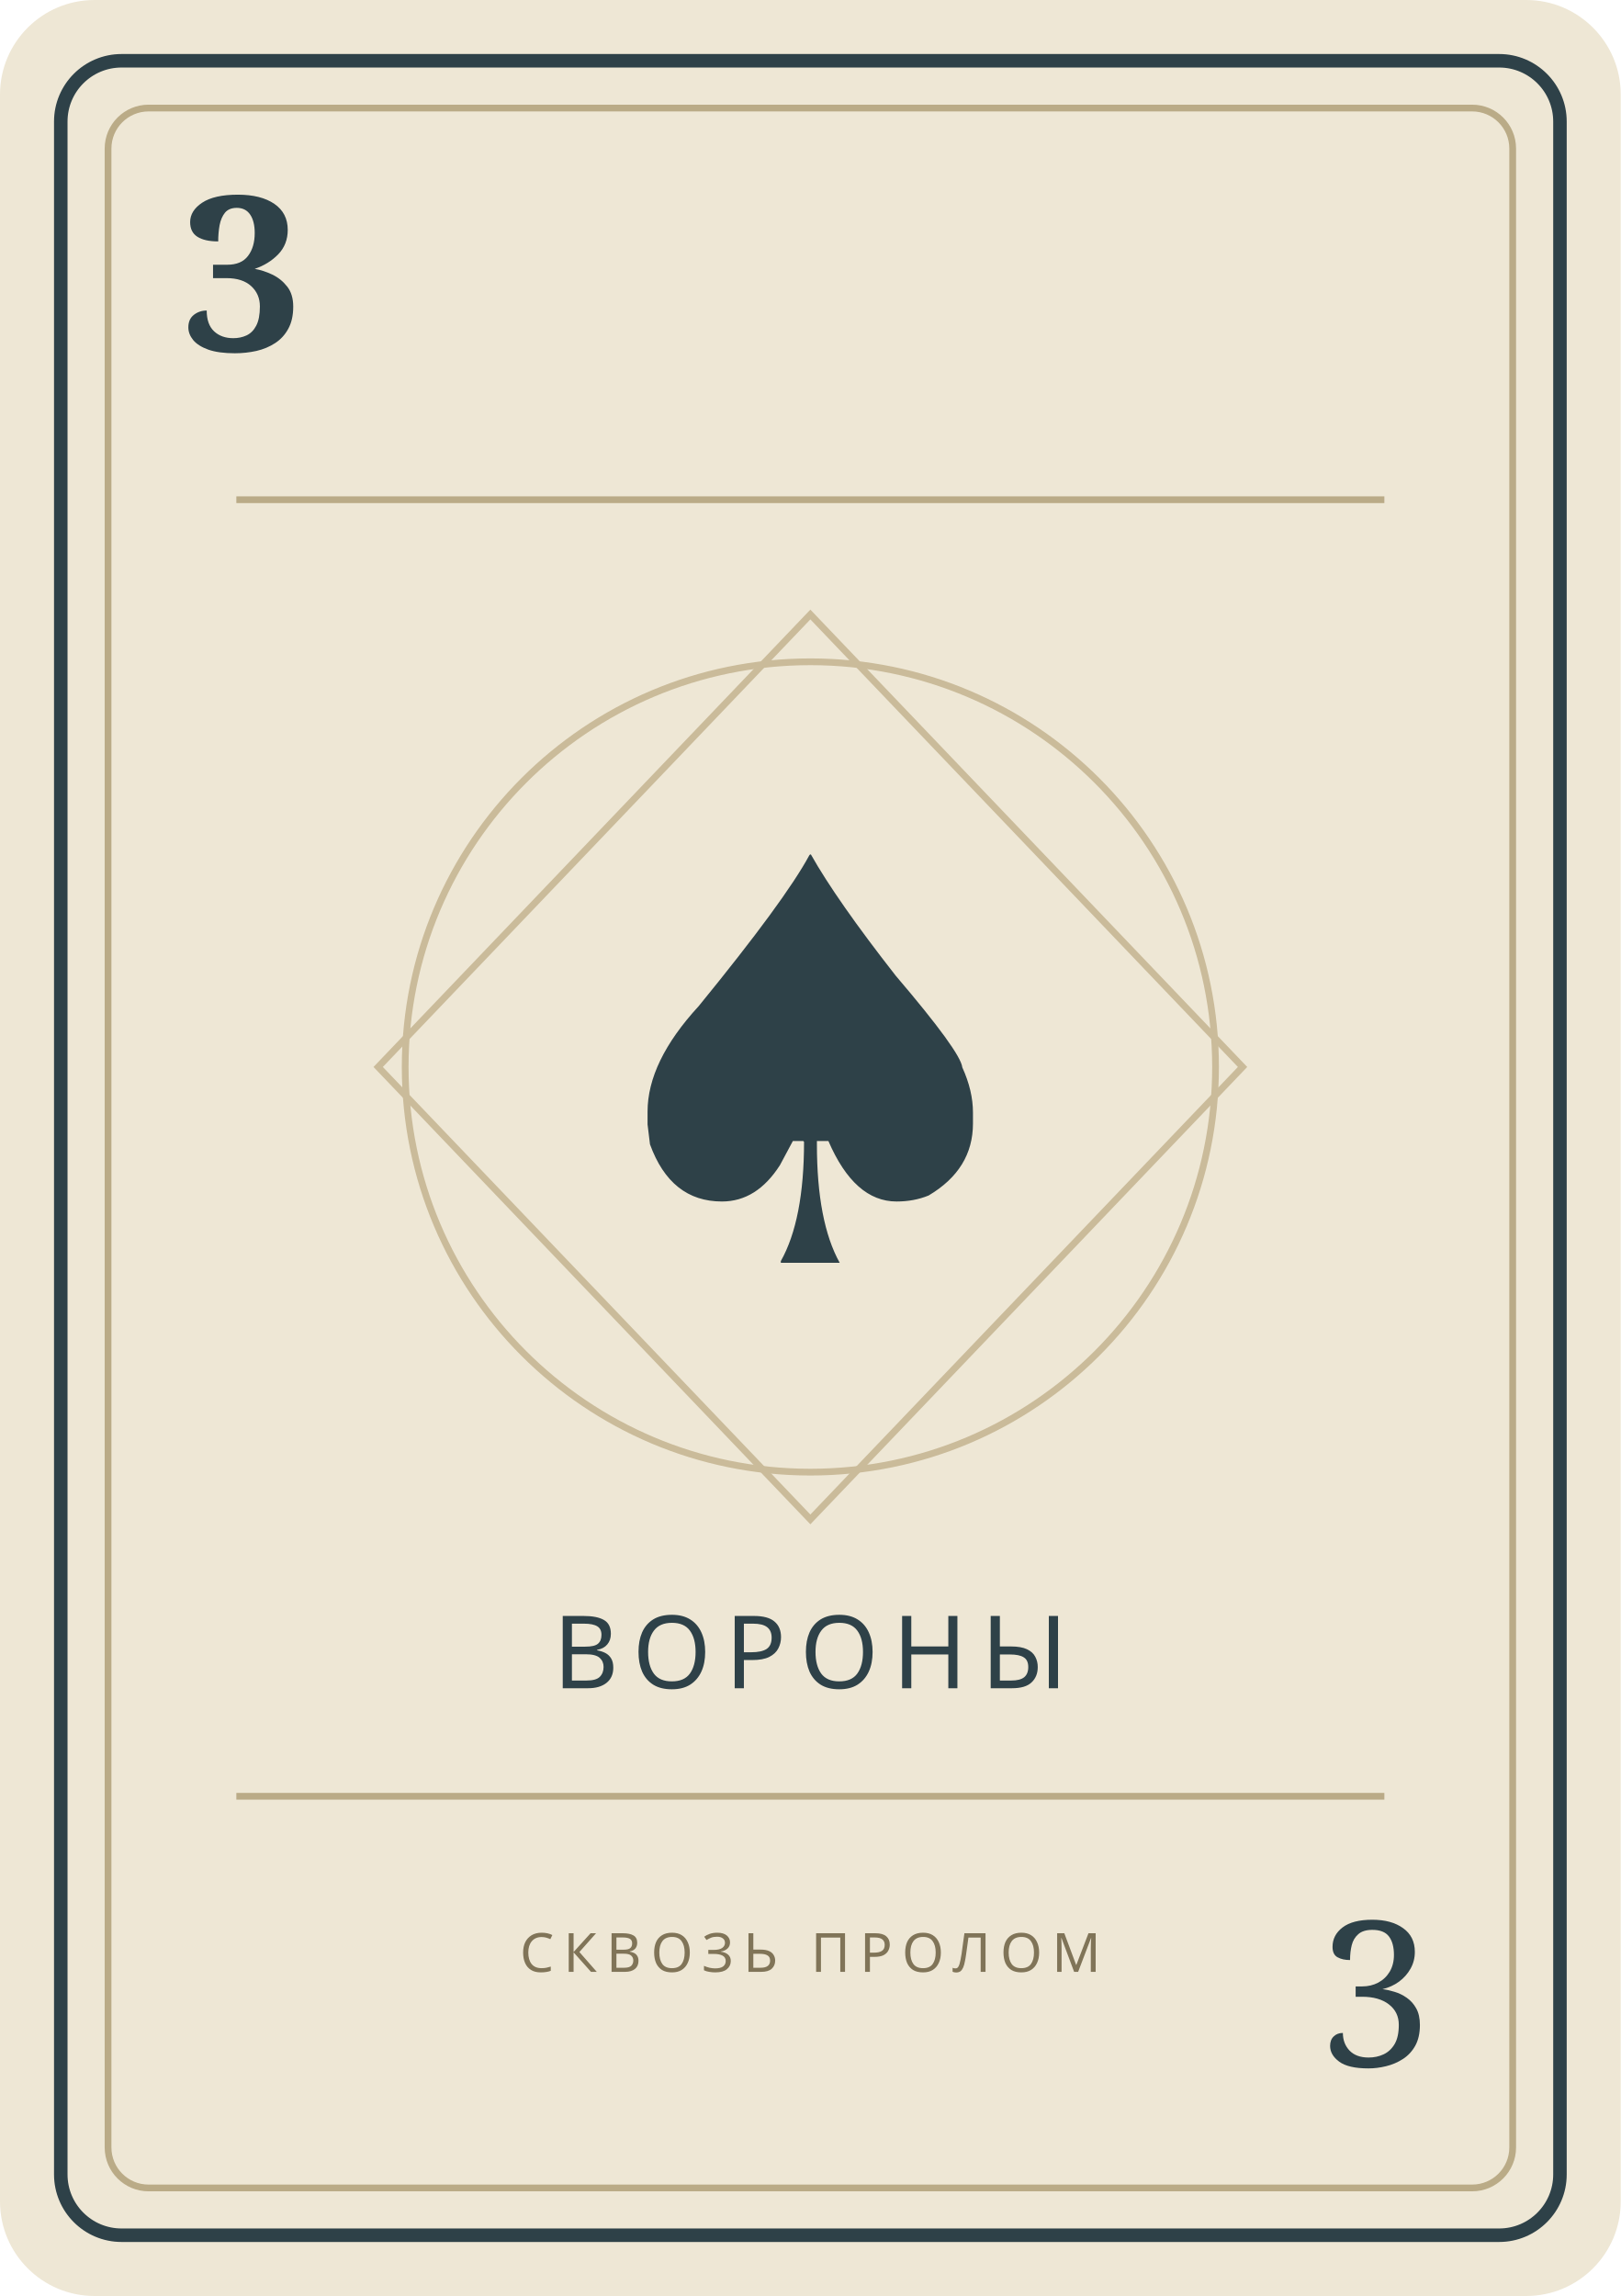
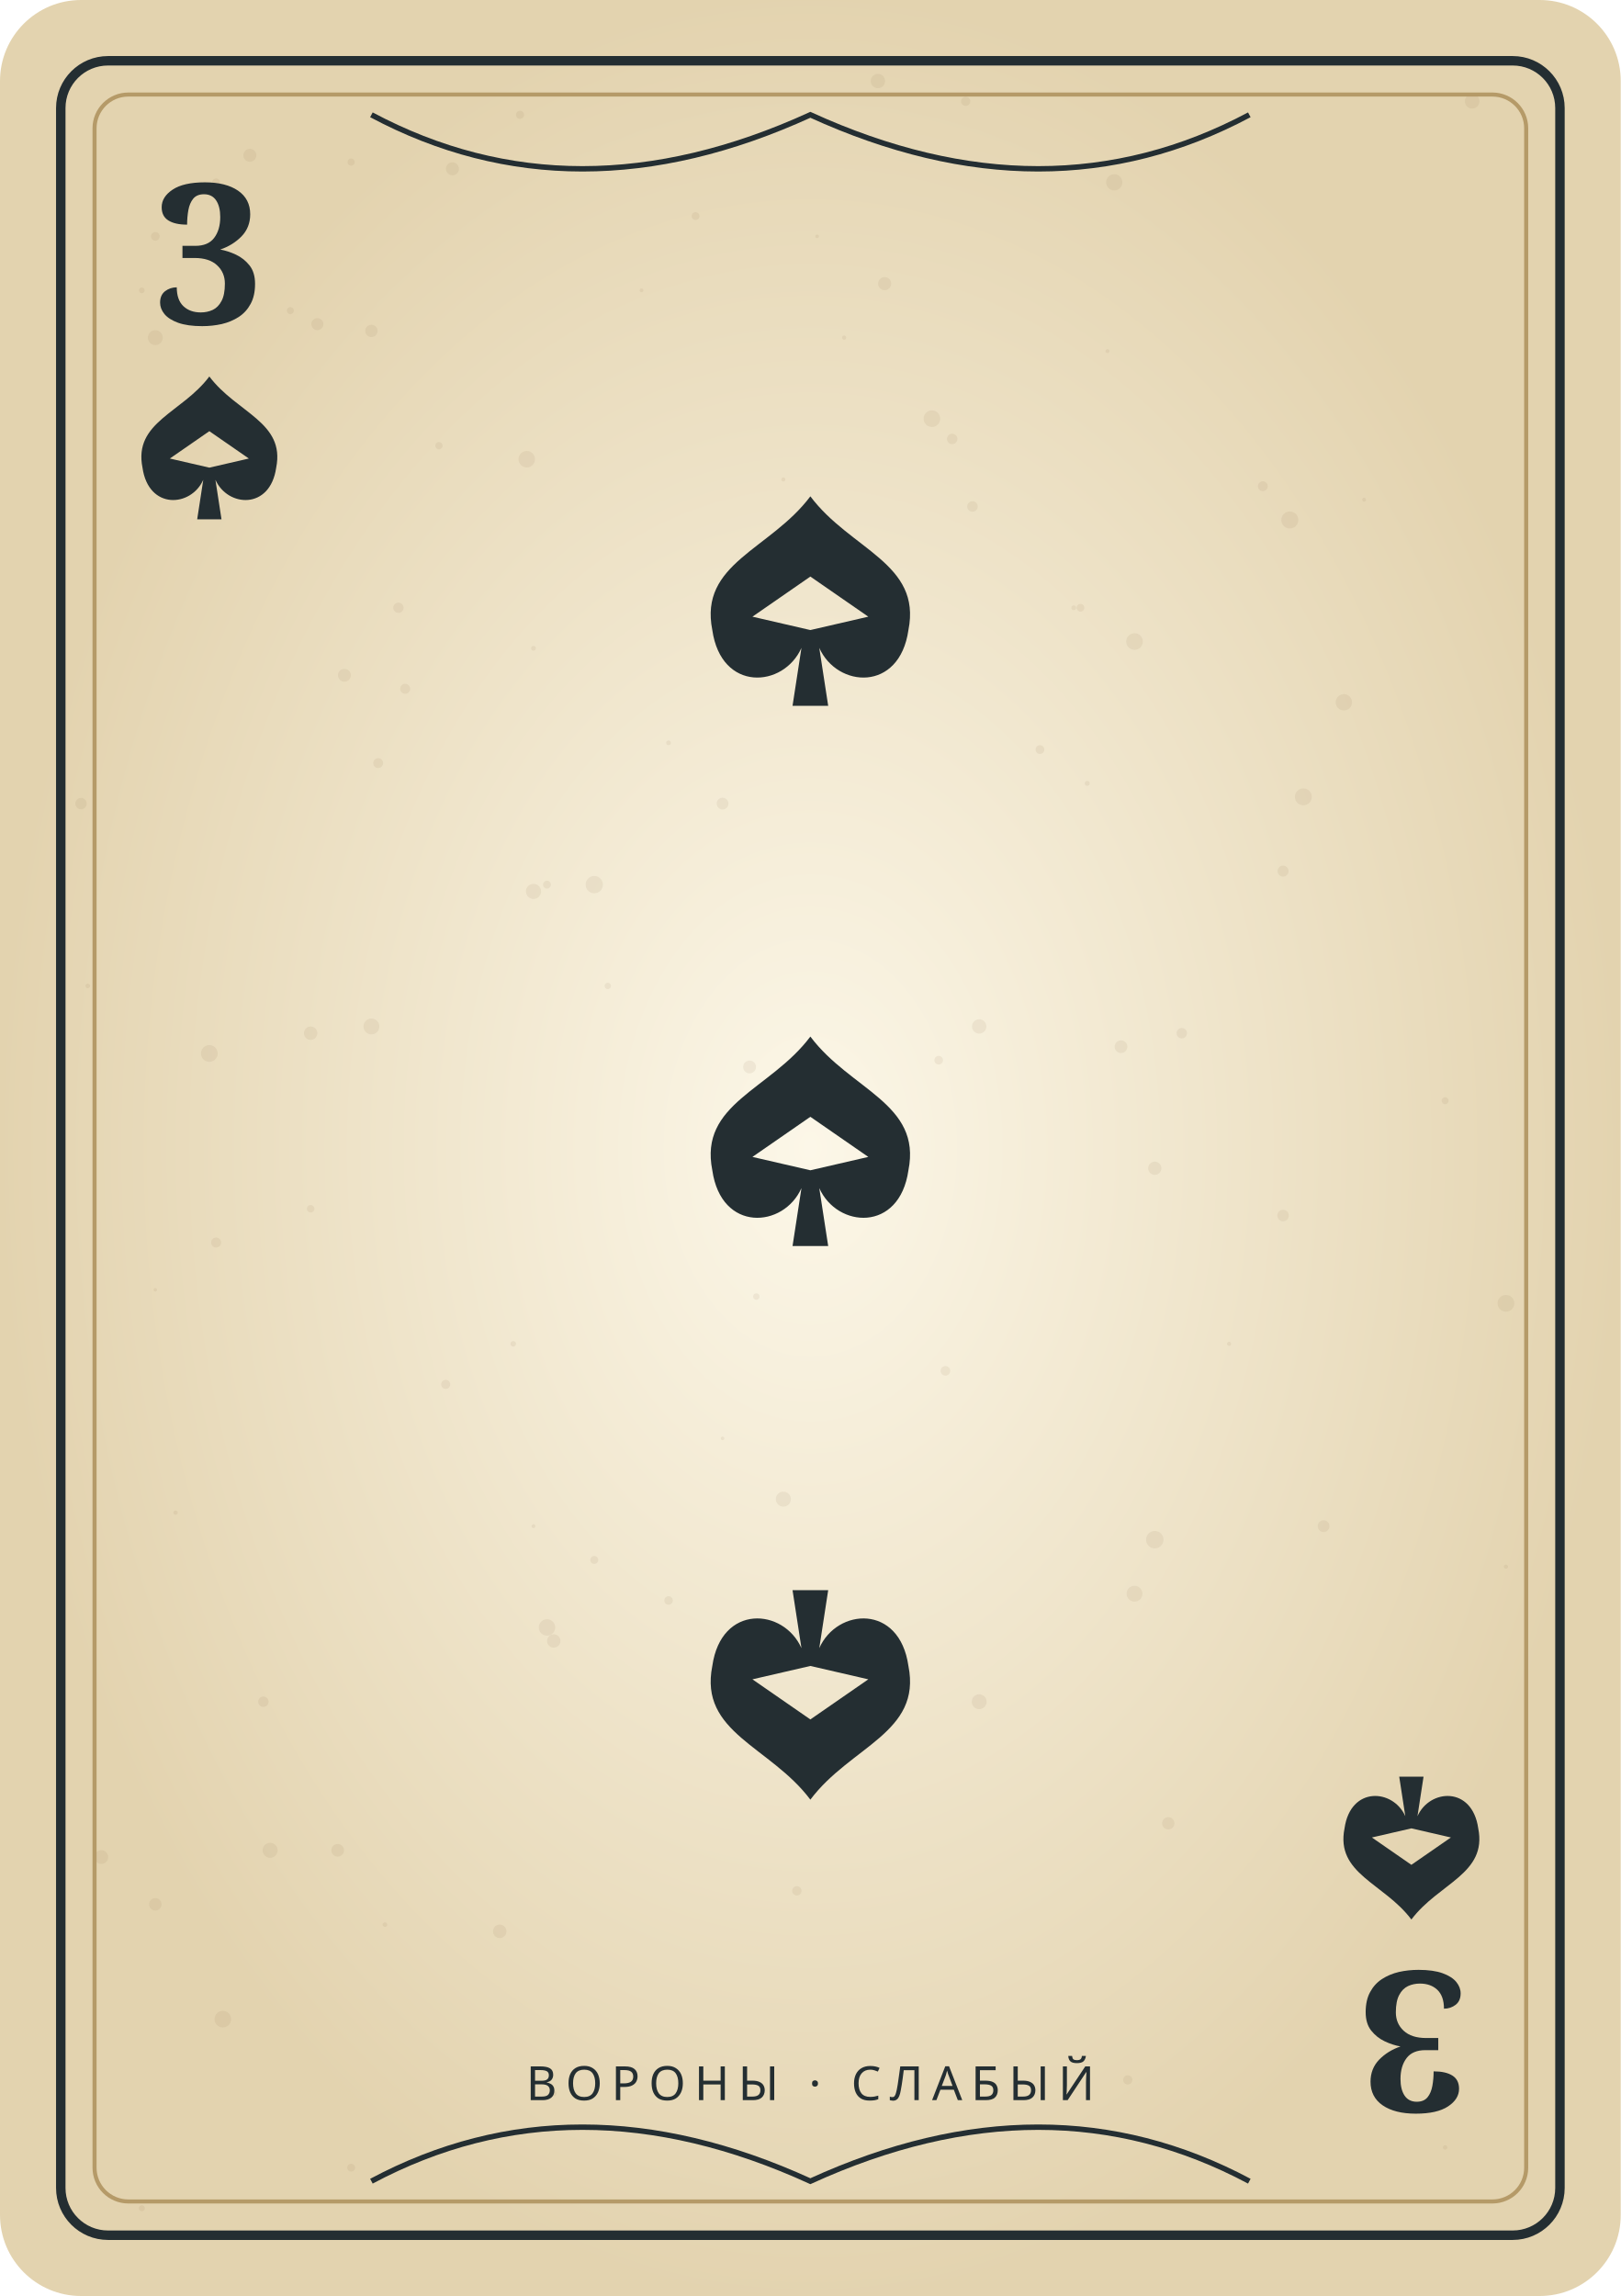
<svg xmlns="http://www.w3.org/2000/svg" width="240" height="340" viewBox="0 0 240 340">
-   <rect width="240" height="340" rx="14" fill="#eee7d5" />
-   <rect x="9" y="9" width="222" height="322" rx="9" fill="none" stroke="#2e4148" stroke-width="2" />
-   <rect x="16" y="16" width="208" height="308" rx="6" fill="none" stroke="#baab87" />
-   <path d="M35 74H205M35 266H205" stroke="#baab87" />
-   <text x="27" y="52" font-family="Georgia,serif" font-weight="bold" font-size="32" fill="#2e4148">3</text>
-   <text x="212" y="306" text-anchor="end" font-family="Georgia,serif" font-size="30" fill="#2e4148">3</text>
-   <circle cx="120" cy="158" r="60" fill="none" stroke="#cabb9a" />
-   <path d="M120 91L184 158L120 225L56 158Z" fill="none" stroke="#cabb9a" />
-   <text x="120" y="187" text-anchor="middle" font-family="Georgia,serif" font-size="83" fill="#2e4148">♠</text>
-   <text x="120" y="250" text-anchor="middle" font-family="sans-serif" font-size="15" letter-spacing="2" fill="#2e4148">ВОРОНЫ</text>
-   <text x="120" y="292" text-anchor="middle" font-family="sans-serif" font-size="8" letter-spacing="1.4" fill="#807458">СКВОЗЬ ПРОЛОМ</text>
+   <defs>
+     <radialGradient id="paper">
+       <stop stop-color="#fcf7e8" />
+       <stop offset="1" stop-color="#e3d3af" />
+     </radialGradient>
+   </defs>
+   <rect width="240" height="340" rx="12" fill="url(#paper)" />
+   <circle cx="164" cy="52" r="0.29" fill="#806342" opacity=".09" />
+   <circle cx="111" cy="158" r="0.95" fill="#806342" opacity=".09" />
+   <circle cx="23" cy="191" r="0.26" fill="#806342" opacity=".09" />
+   <circle cx="130" cy="12" r="1.06" fill="#806342" opacity=".09" />
+   <circle cx="32" cy="27" r="0.58" fill="#806342" opacity=".09" />
+   <circle cx="13" cy="146" r="0.34" fill="#806342" opacity=".09" />
+   <circle cx="77" cy="17" r="0.60" fill="#806342" opacity=".09" />
+   <circle cx="39" cy="252" r="0.77" fill="#806342" opacity=".09" />
+   <circle cx="167" cy="308" r="0.68" fill="#806342" opacity=".09" />
+   <circle cx="40" cy="274" r="1.11" fill="#806342" opacity=".09" />
+   <circle cx="76" cy="199" r="0.41" fill="#806342" opacity=".09" />
+   <circle cx="118" cy="280" r="0.69" fill="#806342" opacity=".09" />
+   <circle cx="166" cy="155" r="0.94" fill="#806342" opacity=".09" />
+   <circle cx="46" cy="179" r="0.55" fill="#806342" opacity=".09" />
+   <circle cx="99" cy="110" r="0.35" fill="#806342" opacity=".09" />
+   <circle cx="165" cy="27" r="1.20" fill="#806342" opacity=".09" />
+   <circle cx="144" cy="75" r="0.78" fill="#806342" opacity=".09" />
+   <circle cx="79" cy="226" r="0.28" fill="#806342" opacity=".09" />
+   <circle cx="107" cy="119" r="0.87" fill="#806342" opacity=".09" />
+   <circle cx="81" cy="131" r="0.58" fill="#806342" opacity=".09" />
+   <circle cx="37" cy="23" r="0.96" fill="#806342" opacity=".09" />
+   <circle cx="88" cy="131" r="1.28" fill="#806342" opacity=".09" />
+   <circle cx="116" cy="71" r="0.30" fill="#806342" opacity=".09" />
+   <circle cx="187" cy="72" r="0.73" fill="#806342" opacity=".09" />
+   <circle cx="55" cy="49" r="0.91" fill="#806342" opacity=".09" />
+   <circle cx="32" cy="184" r="0.74" fill="#806342" opacity=".09" />
+   <circle cx="190" cy="129" r="0.81" fill="#806342" opacity=".09" />
+   <circle cx="199" cy="104" r="1.21" fill="#806342" opacity=".09" />
+   <circle cx="23" cy="50" r="1.10" fill="#806342" opacity=".09" />
+   <circle cx="47" cy="48" r="0.89" fill="#806342" opacity=".09" />
+   <circle cx="82" cy="243" r="0.99" fill="#806342" opacity=".09" />
+   <circle cx="139" cy="157" r="0.64" fill="#806342" opacity=".09" />
+   <circle cx="145" cy="152" r="1.06" fill="#806342" opacity=".09" />
+   <circle cx="141" cy="65" r="0.77" fill="#806342" opacity=".09" />
+   <circle cx="33" cy="299" r="1.23" fill="#806342" opacity=".09" />
+   <circle cx="196" cy="226" r="0.87" fill="#806342" opacity=".09" />
+   <circle cx="23" cy="35" r="0.64" fill="#806342" opacity=".09" />
+   <circle cx="90" cy="146" r="0.47" fill="#806342" opacity=".09" />
+   <circle cx="125" cy="50" r="0.31" fill="#806342" opacity=".09" />
+   <circle cx="74" cy="286" r="1.00" fill="#806342" opacity=".09" />
+   <circle cx="79" cy="96" r="0.35" fill="#806342" opacity=".09" />
+   <circle cx="66" cy="205" r="0.67" fill="#806342" opacity=".09" />
+   <circle cx="31" cy="156" r="1.24" fill="#806342" opacity=".09" />
+   <circle cx="34" cy="70" r="1.04" fill="#806342" opacity=".09" />
+   <circle cx="218" cy="15" r="1.08" fill="#806342" opacity=".09" />
+   <circle cx="112" cy="192" r="0.48" fill="#806342" opacity=".09" />
+   <circle cx="193" cy="118" r="1.25" fill="#806342" opacity=".09" />
+   <circle cx="46" cy="153" r="0.99" fill="#806342" opacity=".09" />
+   <circle cx="21" cy="43" r="0.42" fill="#806342" opacity=".09" />
+   <circle cx="175" cy="153" r="0.77" fill="#806342" opacity=".09" />
+   <circle cx="202" cy="74" r="0.29" fill="#806342" opacity=".09" />
+   <circle cx="107" cy="213" r="0.26" fill="#806342" opacity=".09" />
+   <circle cx="140" cy="203" r="0.71" fill="#806342" opacity=".09" />
+   <circle cx="168" cy="236" r="1.17" fill="#806342" opacity=".09" />
+   <circle cx="168" cy="95" r="1.23" fill="#806342" opacity=".09" />
+   <circle cx="95" cy="43" r="0.28" fill="#806342" opacity=".09" />
+   <circle cx="171" cy="173" r="0.98" fill="#806342" opacity=".09" />
+   <circle cx="52" cy="321" r="0.58" fill="#806342" opacity=".09" />
+   <circle cx="15" cy="275" r="1.02" fill="#806342" opacity=".09" />
+   <circle cx="78" cy="68" r="1.22" fill="#806342" opacity=".09" />
+   <circle cx="81" cy="241" r="1.22" fill="#806342" opacity=".09" />
+   <circle cx="65" cy="66" r="0.54" fill="#806342" opacity=".09" />
+   <circle cx="145" cy="252" r="1.10" fill="#806342" opacity=".09" />
+   <circle cx="43" cy="46" r="0.52" fill="#806342" opacity=".09" />
+   <circle cx="79" cy="132" r="1.12" fill="#806342" opacity=".09" />
+   <circle cx="138" cy="62" r="1.23" fill="#806342" opacity=".09" />
+   <circle cx="99" cy="237" r="0.63" fill="#806342" opacity=".09" />
+   <circle cx="59" cy="90" r="0.76" fill="#806342" opacity=".09" />
+   <circle cx="223" cy="232" r="0.31" fill="#806342" opacity=".09" />
+   <circle cx="56" cy="113" r="0.73" fill="#806342" opacity=".09" />
+   <circle cx="214" cy="318" r="0.33" fill="#806342" opacity=".09" />
+   <circle cx="12" cy="119" r="0.84" fill="#806342" opacity=".09" />
+   <circle cx="51" cy="100" r="0.95" fill="#806342" opacity=".09" />
+   <circle cx="161" cy="116" r="0.37" fill="#806342" opacity=".09" />
+   <circle cx="182" cy="199" r="0.30" fill="#806342" opacity=".09" />
+   <circle cx="26" cy="224" r="0.32" fill="#806342" opacity=".09" />
+   <circle cx="23" cy="282" r="0.92" fill="#806342" opacity=".09" />
+   <circle cx="60" cy="102" r="0.74" fill="#806342" opacity=".09" />
+   <circle cx="52" cy="24" r="0.53" fill="#806342" opacity=".09" />
+   <circle cx="154" cy="111" r="0.65" fill="#806342" opacity=".09" />
+   <circle cx="55" cy="152" r="1.17" fill="#806342" opacity=".09" />
+   <circle cx="116" cy="222" r="1.11" fill="#806342" opacity=".09" />
+   <circle cx="173" cy="270" r="0.91" fill="#806342" opacity=".09" />
+   <circle cx="223" cy="193" r="1.24" fill="#806342" opacity=".09" />
+   <circle cx="50" cy="274" r="0.94" fill="#806342" opacity=".09" />
+   <circle cx="171" cy="228" r="1.29" fill="#806342" opacity=".09" />
+   <circle cx="21" cy="327" r="0.45" fill="#806342" opacity=".09" />
+   <circle cx="190" cy="180" r="0.85" fill="#806342" opacity=".09" />
+   <circle cx="159" cy="90" r="0.35" fill="#806342" opacity=".09" />
+   <circle cx="160" cy="90" r="0.57" fill="#806342" opacity=".09" />
+   <circle cx="143" cy="15" r="0.68" fill="#806342" opacity=".09" />
+   <circle cx="121" cy="35" r="0.27" fill="#806342" opacity=".09" />
+   <circle cx="67" cy="25" r="0.96" fill="#806342" opacity=".09" />
+   <circle cx="131" cy="42" r="0.97" fill="#806342" opacity=".09" />
+   <circle cx="88" cy="231" r="0.59" fill="#806342" opacity=".09" />
+   <circle cx="103" cy="32" r="0.58" fill="#806342" opacity=".09" />
+   <circle cx="214" cy="163" r="0.51" fill="#806342" opacity=".09" />
+   <circle cx="57" cy="285" r="0.34" fill="#806342" opacity=".09" />
+   <circle cx="82" cy="310" r="0.41" fill="#806342" opacity=".09" />
+   <circle cx="191" cy="77" r="1.26" fill="#806342" opacity=".09" />
+   <rect x="9" y="9" width="222" height="322" rx="7" fill="none" stroke="#242e32" stroke-width="1.4" />
+   <rect x="14" y="14" width="212" height="312" rx="5" fill="none" stroke="#b59a68" stroke-width=".6" />
+   <path d="M55 17Q85 33 120 17Q155 33 185 17M55 323Q85 307 120 323Q155 307 185 323" fill="none" stroke="#242e32" stroke-width=".8" />
+   <text x="31" y="48" text-anchor="middle" font-family="Georgia,serif" font-weight="bold" font-size="29" fill="#242e32">3</text>
+   <g transform="translate(31 67) rotate(0) scale(0.45)">
+     <path d="M0-25C-9-13-25-10-22 5C-20 19-6 18-2 9L-4 22H4L2 9C6 18 20 19 22 5C25-10 9-13 0-25ZM-13 2L0-7L13 2L0 5Z" fill="#242e32" fill-rule="evenodd" />
+   </g>
+   <g transform="rotate(180 120 170)">
+     <text x="31" y="48" text-anchor="middle" font-family="Georgia,serif" font-weight="bold" font-size="29" fill="#242e32">3</text>
+     <g transform="translate(31 67) rotate(0) scale(0.45)">
+       <path d="M0-25C-9-13-25-10-22 5C-20 19-6 18-2 9L-4 22H4L2 9C6 18 20 19 22 5C25-10 9-13 0-25ZM-13 2L0-7L13 2L0 5Z" fill="#242e32" fill-rule="evenodd" />
+     </g>
+   </g>
+   <g transform="translate(120 90) rotate(0) scale(0.66)">
+     <path d="M0-25C-9-13-25-10-22 5C-20 19-6 18-2 9L-4 22H4L2 9C6 18 20 19 22 5C25-10 9-13 0-25ZM-13 2L0-7L13 2L0 5Z" fill="#242e32" fill-rule="evenodd" />
+   </g>
+   <g transform="translate(120 170) rotate(0) scale(0.66)">
+     <path d="M0-25C-9-13-25-10-22 5C-20 19-6 18-2 9L-4 22H4L2 9C6 18 20 19 22 5C25-10 9-13 0-25ZM-13 2L0-7L13 2L0 5Z" fill="#242e32" fill-rule="evenodd" />
+   </g>
+   <g transform="translate(120 250) rotate(180) scale(0.66)">
+     <path d="M0-25C-9-13-25-10-22 5C-20 19-6 18-2 9L-4 22H4L2 9C6 18 20 19 22 5C25-10 9-13 0-25ZM-13 2L0-7L13 2L0 5Z" fill="#242e32" fill-rule="evenodd" />
+   </g>
+   <text x="120" y="311" text-anchor="middle" font-family="sans-serif" font-size="7" letter-spacing="1.3" fill="#242e32">ВОРОНЫ · СЛАБЫЙ</text>
</svg>
